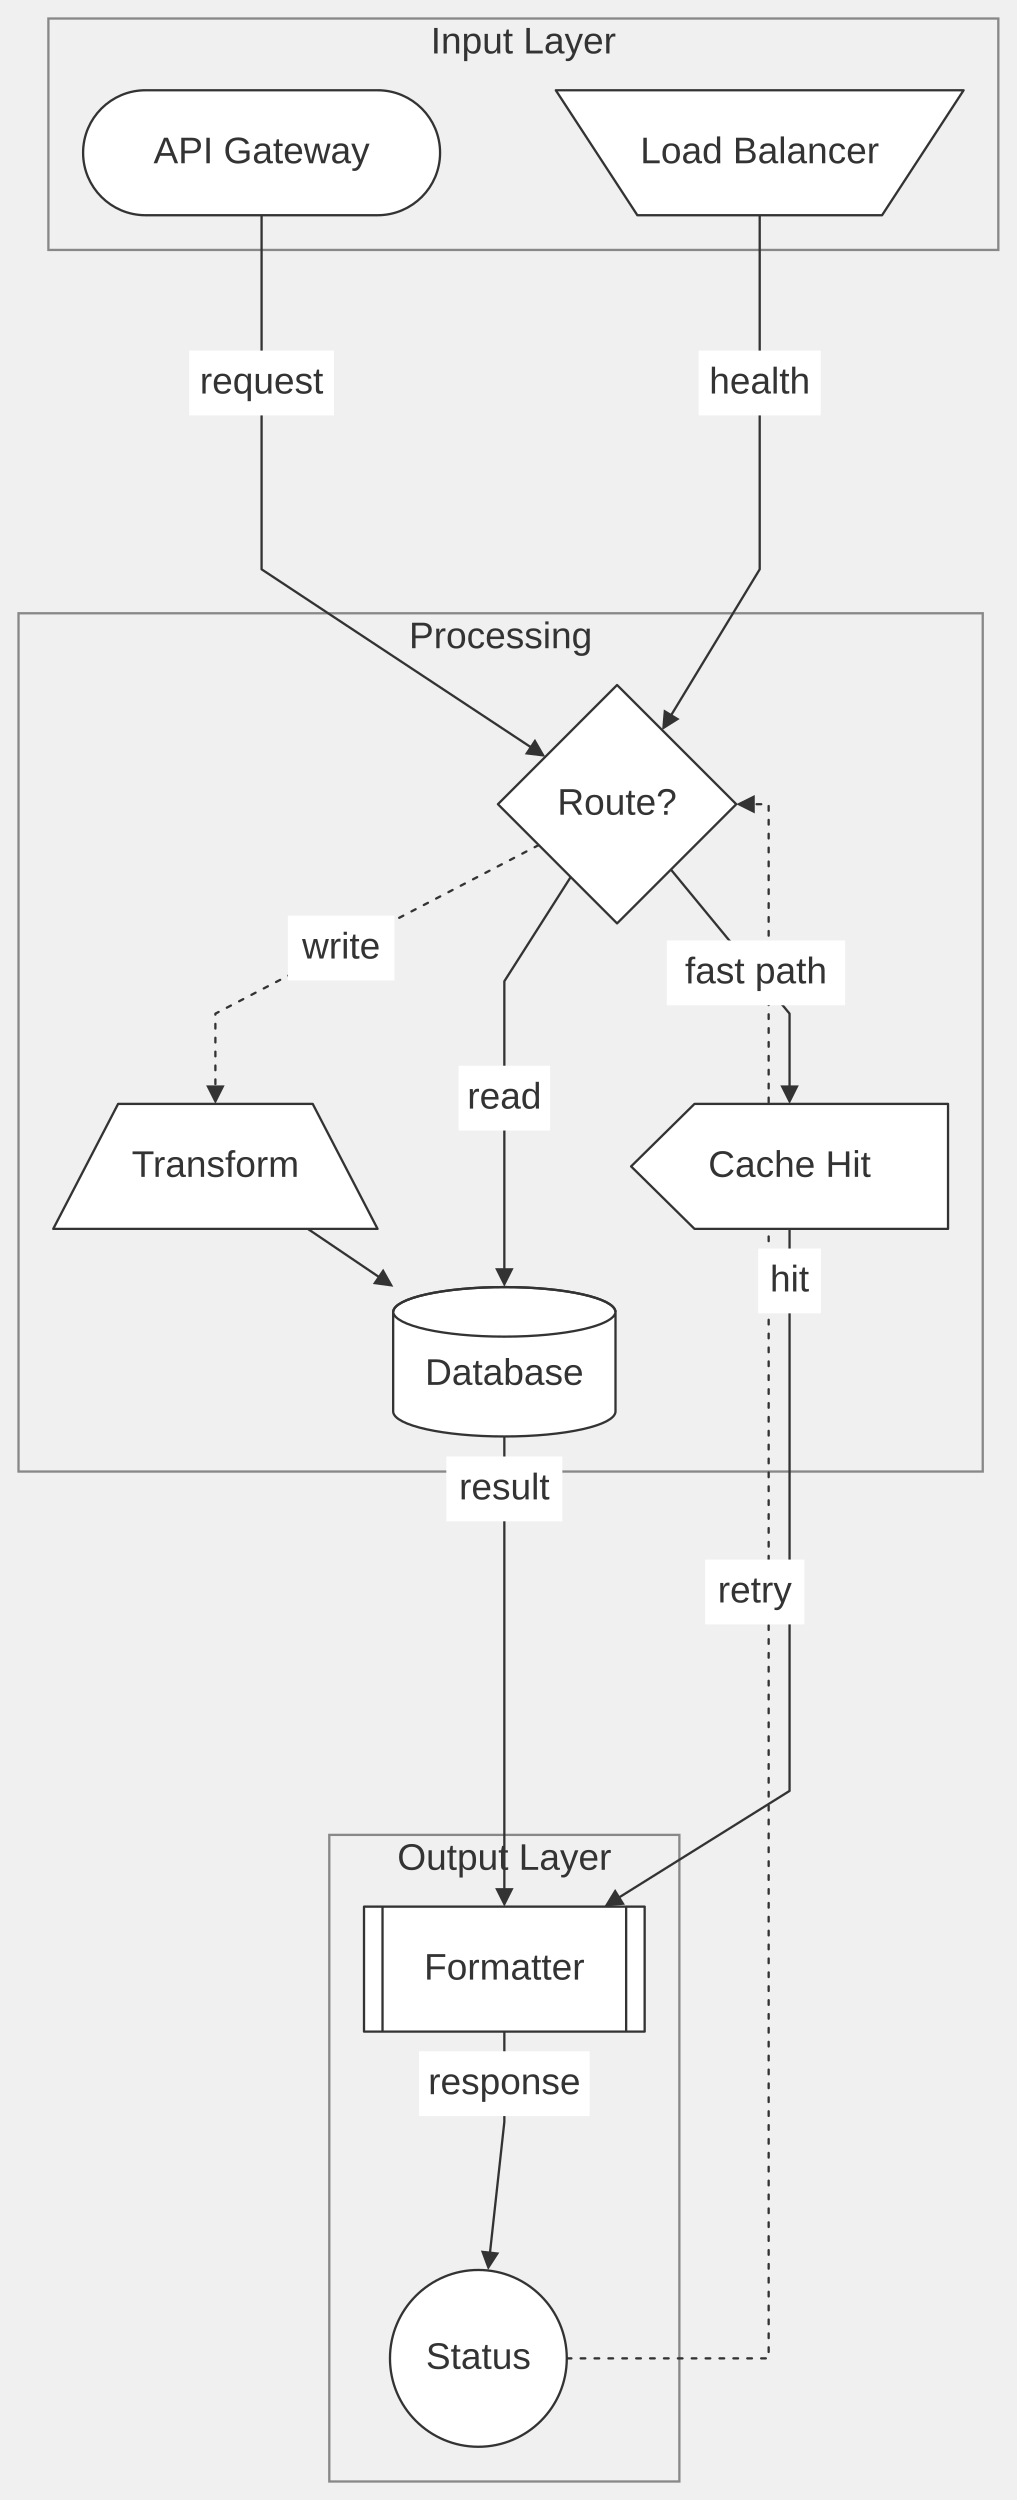
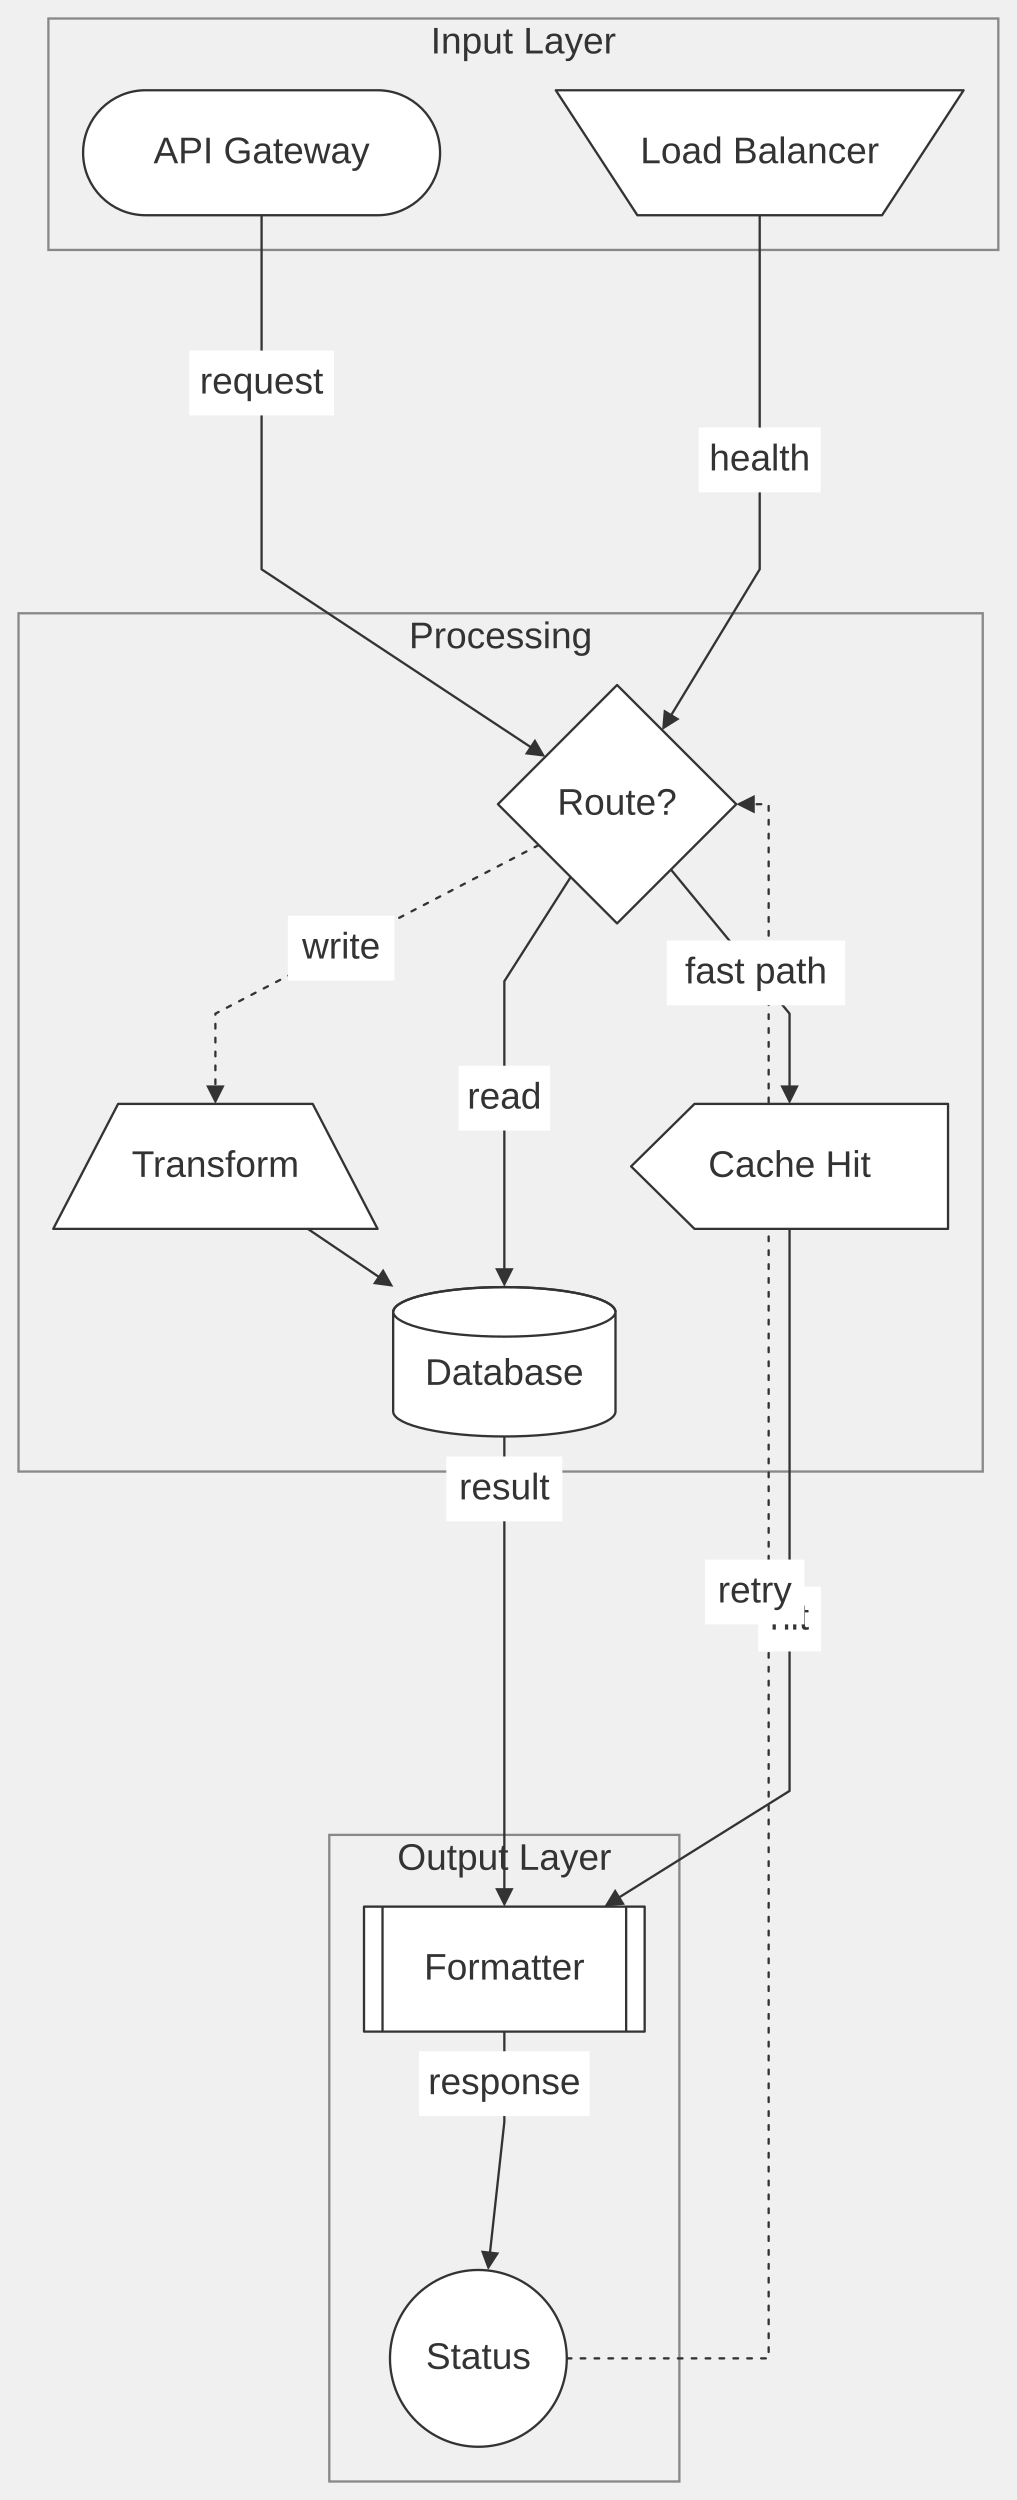
<svg xmlns="http://www.w3.org/2000/svg" width="100%" viewBox="0 0 439.38 1080.26" style="max-width: 439.38px; background-color: transparent;" font-family="&quot;trebuchet ms&quot;, verdana, arial, sans-serif" font-size="16.00">
  <defs>
    <marker id="arrowhead" viewBox="0 0 10.00 10.00" refX="5.00" refY="5.00" markerWidth="8.00" markerHeight="8.00" orient="auto-start-reverse" markerUnits="userSpaceOnUse">
      <path d="M 0 0 L 10.00 5.00 L 0 10.00 z" fill="#333" />
    </marker>
  </defs>
  <g transform="translate(-20.00,-19.00)">
    <g class="clusters">
      <rect class="subgraph" x="40.91" y="27.00" width="410.47" height="100.00" fill="none" stroke="#888" stroke-width="1.00" />
      <text x="246.14" y="31.00" text-anchor="middle" dominant-baseline="hanging" fill="#333">Input Layer</text>
      <rect class="subgraph" x="162.29" y="811.86" width="151.27" height="279.40" fill="none" stroke="#888" stroke-width="1.00" />
      <text x="237.93" y="815.86" text-anchor="middle" dominant-baseline="hanging" fill="#333">Output Layer</text>
      <rect class="subgraph" x="28.00" y="284.00" width="416.65" height="370.86" fill="none" stroke="#888" stroke-width="1.00" />
      <text x="236.32" y="288.00" text-anchor="middle" dominant-baseline="hanging" fill="#333">Processing</text>
    </g>
    <g class="edgePaths">
      <path d="M133.03,112.00 L133.03,162.00 L133.03,201.00 L133.03,265.00 L252.30,343.80" stroke="#333" stroke-width="1.00" fill="none" stroke-linecap="round" stroke-linejoin="round" marker-end="url(#arrowhead)" />
      <path d="M348.27,112.00 L348.27,162.00 L348.27,201.00 L348.27,265.00 L308.18,331.04" stroke="#333" stroke-width="1.00" fill="none" stroke-linecap="round" stroke-linejoin="round" marker-end="url(#arrowhead)" />
      <path d="M266.61,397.96 L237.93,443.00 L237.93,510.00 L237.93,571.00" stroke="#333" stroke-width="1.00" fill="none" stroke-linecap="round" stroke-linejoin="round" marker-end="url(#arrowhead)" />
      <path d="M309.90,394.74 L361.17,457.00 L361.17,492.00" stroke="#333" stroke-width="1.00" fill="none" stroke-linecap="round" stroke-linejoin="round" marker-end="url(#arrowhead)" />
      <path d="M252.79,384.15 L113.07,457.00 L113.07,492.00" stroke="#333" stroke-width="1.00" fill="none" stroke-linecap="round" stroke-linejoin="round" stroke-dasharray="2.00,4.00" marker-end="url(#arrowhead)" />
      <path d="M153.00,550.00 L186.65,572.76" stroke="#333" stroke-width="1.00" fill="none" stroke-linecap="round" stroke-linejoin="round" marker-end="url(#arrowhead)" />
      <path d="M237.93,639.86 L237.93,678.86 L237.93,742.86 L237.93,792.86 L237.93,838.86" stroke="#333" stroke-width="1.00" fill="none" stroke-linecap="round" stroke-linejoin="round" marker-end="url(#arrowhead)" />
      <path d="M361.17,550.00 L361.17,589.00 L361.17,664.86 L361.17,742.86 L361.17,792.86 L284.53,840.74" stroke="#333" stroke-width="1.00" fill="none" stroke-linecap="round" stroke-linejoin="round" marker-end="url(#arrowhead)" />
      <path d="M237.93,896.86 L237.93,935.86 L231.34,995.89" stroke="#333" stroke-width="1.00" fill="none" stroke-linecap="round" stroke-linejoin="round" marker-end="url(#arrowhead)" />
      <path d="M264.91,1038.06 L352.14,1038.06 L352.14,366.50 L342.14,366.50" stroke="#333" stroke-width="1.00" fill="none" stroke-linecap="round" stroke-linejoin="round" stroke-dasharray="2.00,4.00" marker-end="url(#arrowhead)" />
    </g>
    <g class="nodes">
      <rect x="55.91" y="58.00" width="154.25" height="54.00" rx="27.00" ry="27.00" fill="white" stroke="#333" stroke-width="1.00" stroke-linejoin="round" />
      <text x="133.03" y="85.00" text-anchor="middle" dominant-baseline="middle" fill="#333">API Gateway</text>
      <polygon points="260.16,58.00 436.38,58.00 401.14,112.00 295.40,112.00" fill="white" stroke="#333" stroke-width="1.00" stroke-linejoin="round" />
      <text x="348.27" y="85.00" text-anchor="middle" dominant-baseline="middle" fill="#333">Load Balancer</text>
      <polygon points="286.64,315.00 338.14,366.50 286.64,418.00 235.15,366.50" fill="white" stroke="#333" stroke-width="1.00" stroke-linejoin="round" />
      <text x="286.64" y="366.50" text-anchor="middle" dominant-baseline="middle" fill="#333">Route?</text>
      <polygon points="71.03,496.00 155.12,496.00 183.15,550.00 43.00,550.00" fill="white" stroke="#333" stroke-width="1.00" stroke-linejoin="round" />
      <text x="113.07" y="523.00" text-anchor="middle" dominant-baseline="middle" fill="#333">Transform</text>
      <path d="M189.89,585.86 A48.04,10.86 0 0,0 285.96,585.86 A48.04,10.86 0 0,0 189.89,585.86 L189.89,629.00 A48.04,10.86 0 0,0 285.96,629.00 L285.96,585.86" fill="white" stroke="#333" stroke-width="1.00" stroke-linejoin="round" />
      <path d="M189.89,585.86 A48.04,10.86 0 0,1 285.96,585.86" fill="none" stroke="#333" stroke-width="1.00" />
      <text x="237.93" y="612.86" text-anchor="middle" dominant-baseline="middle" fill="#333">Database</text>
      <polygon points="320.09,496.00 429.65,496.00 429.65,550.00 320.09,550.00 292.70,523.00" fill="white" stroke="#333" stroke-width="1.00" stroke-linejoin="round" />
      <text x="361.17" y="523.00" text-anchor="middle" dominant-baseline="middle" fill="#333">Cache Hit</text>
      <ellipse cx="226.71" cy="1038.06" rx="38.20" ry="38.20" fill="white" stroke="#333" stroke-width="1.00" stroke-linejoin="round" />
      <text x="226.71" y="1038.06" text-anchor="middle" dominant-baseline="middle" fill="#333">Status</text>
      <rect x="177.29" y="842.86" width="121.27" height="54.00" fill="white" stroke="#333" stroke-width="1.00" stroke-linejoin="round" />
      <line x1="185.29" y1="842.86" x2="185.29" y2="896.86" stroke="#333" stroke-width="1.00" />
      <line x1="290.56" y1="842.86" x2="290.56" y2="896.86" stroke="#333" stroke-width="1.00" />
      <text x="237.93" y="869.86" text-anchor="middle" dominant-baseline="middle" fill="#333">Formatter</text>
    </g>
    <g class="edgeLabels">
      <rect x="101.75" y="170.50" width="62.57" height="28.00" fill="white" />
      <text x="133.03" y="184.50" text-anchor="middle" dominant-baseline="middle" fill="#333">request</text>
-       <rect x="321.90" y="170.50" width="52.73" height="28.00" fill="white" />
-       <text x="348.27" y="184.50" text-anchor="middle" dominant-baseline="middle" fill="#333">health</text>
+       <rect x="321.90" y="203.75" width="52.73" height="28.00" fill="white" />
+       <text x="348.27" y="217.75" text-anchor="middle" dominant-baseline="middle" fill="#333">health</text>
      <rect x="218.15" y="479.50" width="39.55" height="28.00" fill="white" />
      <text x="237.93" y="493.50" text-anchor="middle" dominant-baseline="middle" fill="#333">read</text>
      <rect x="308.14" y="425.38" width="77.04" height="28.00" fill="white" />
      <text x="346.66" y="439.38" text-anchor="middle" dominant-baseline="middle" fill="#333">fast path</text>
      <rect x="144.39" y="414.66" width="46.05" height="28.00" fill="white" />
      <text x="167.42" y="428.66" text-anchor="middle" dominant-baseline="middle" fill="#333">write</text>
      <rect x="212.86" y="648.36" width="50.13" height="28.00" fill="white" />
      <text x="237.93" y="662.36" text-anchor="middle" dominant-baseline="middle" fill="#333">result</text>
-       <rect x="347.62" y="558.50" width="27.12" height="28.00" fill="white" />
-       <text x="361.17" y="572.50" text-anchor="middle" dominant-baseline="middle" fill="#333">hit</text>
+       <rect x="347.62" y="704.61" width="27.12" height="28.00" fill="white" />
+       <text x="361.17" y="718.61" text-anchor="middle" dominant-baseline="middle" fill="#333">hit</text>
      <rect x="201.07" y="905.36" width="73.70" height="28.00" fill="white" />
      <text x="237.93" y="919.36" text-anchor="middle" dominant-baseline="middle" fill="#333">response</text>
      <rect x="324.70" y="692.90" width="42.89" height="28.00" fill="white" />
      <text x="346.14" y="706.90" text-anchor="middle" dominant-baseline="middle" fill="#333">retry</text>
    </g>
  </g>
</svg>
